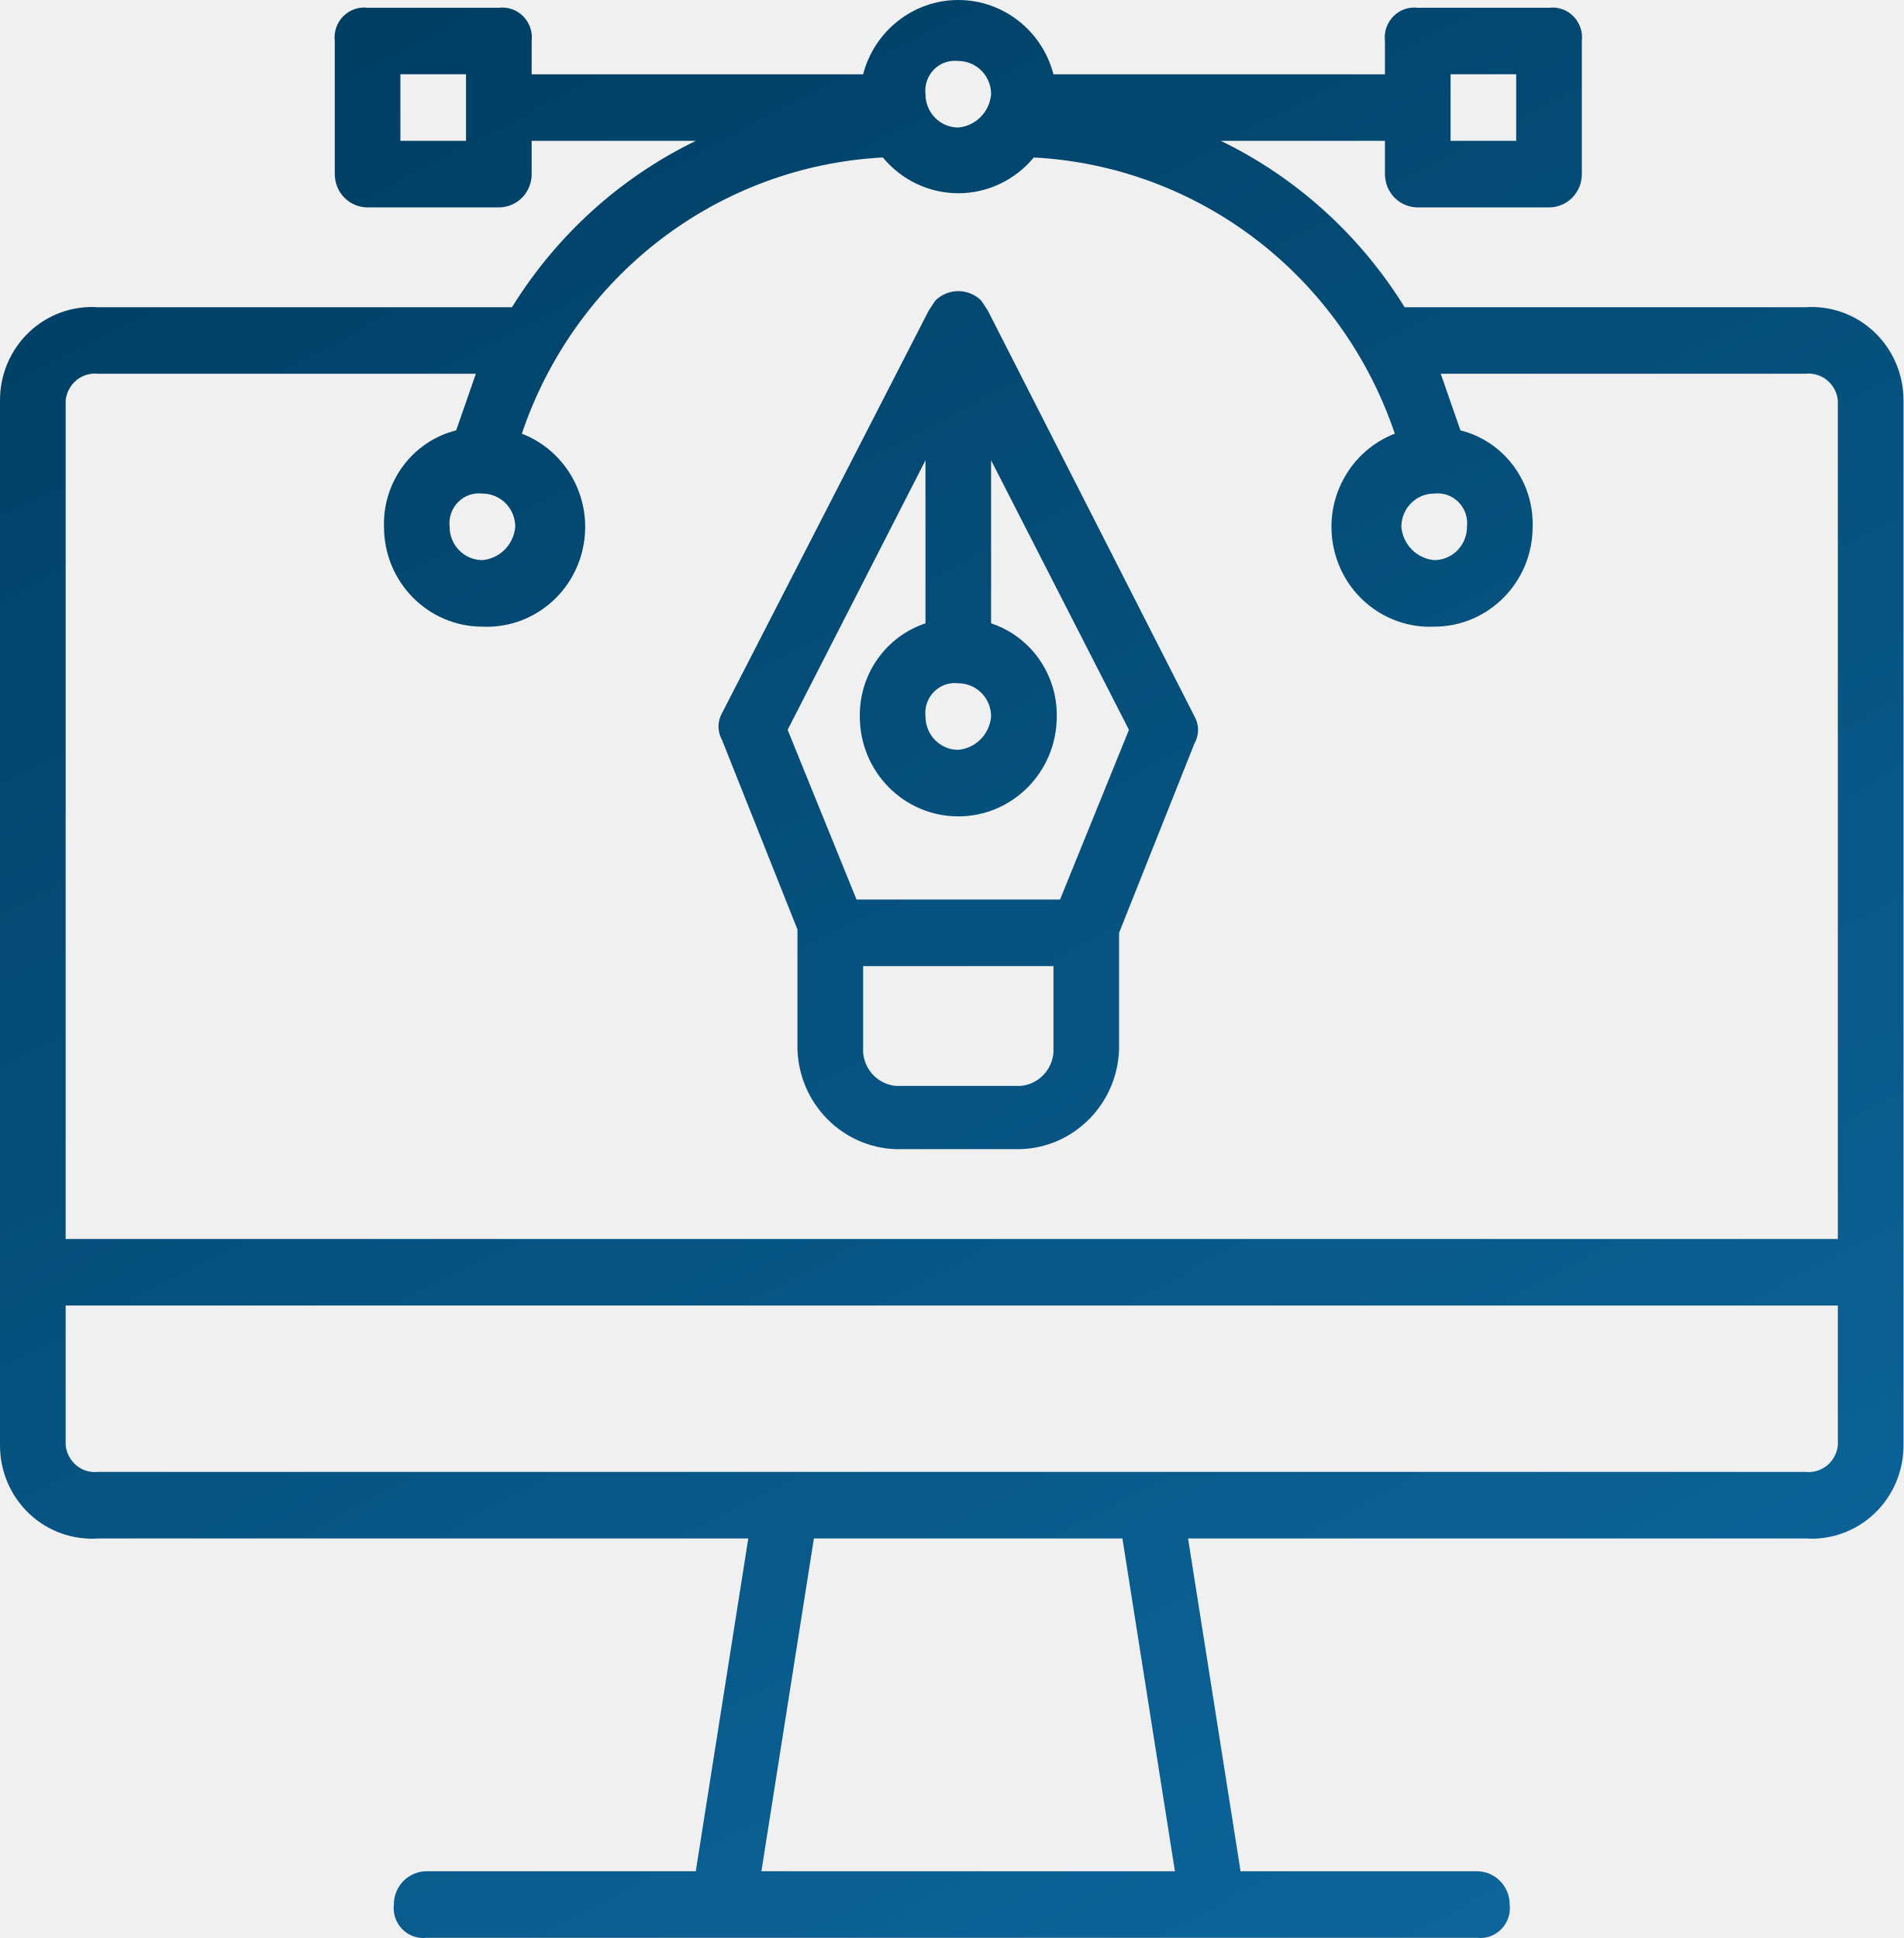
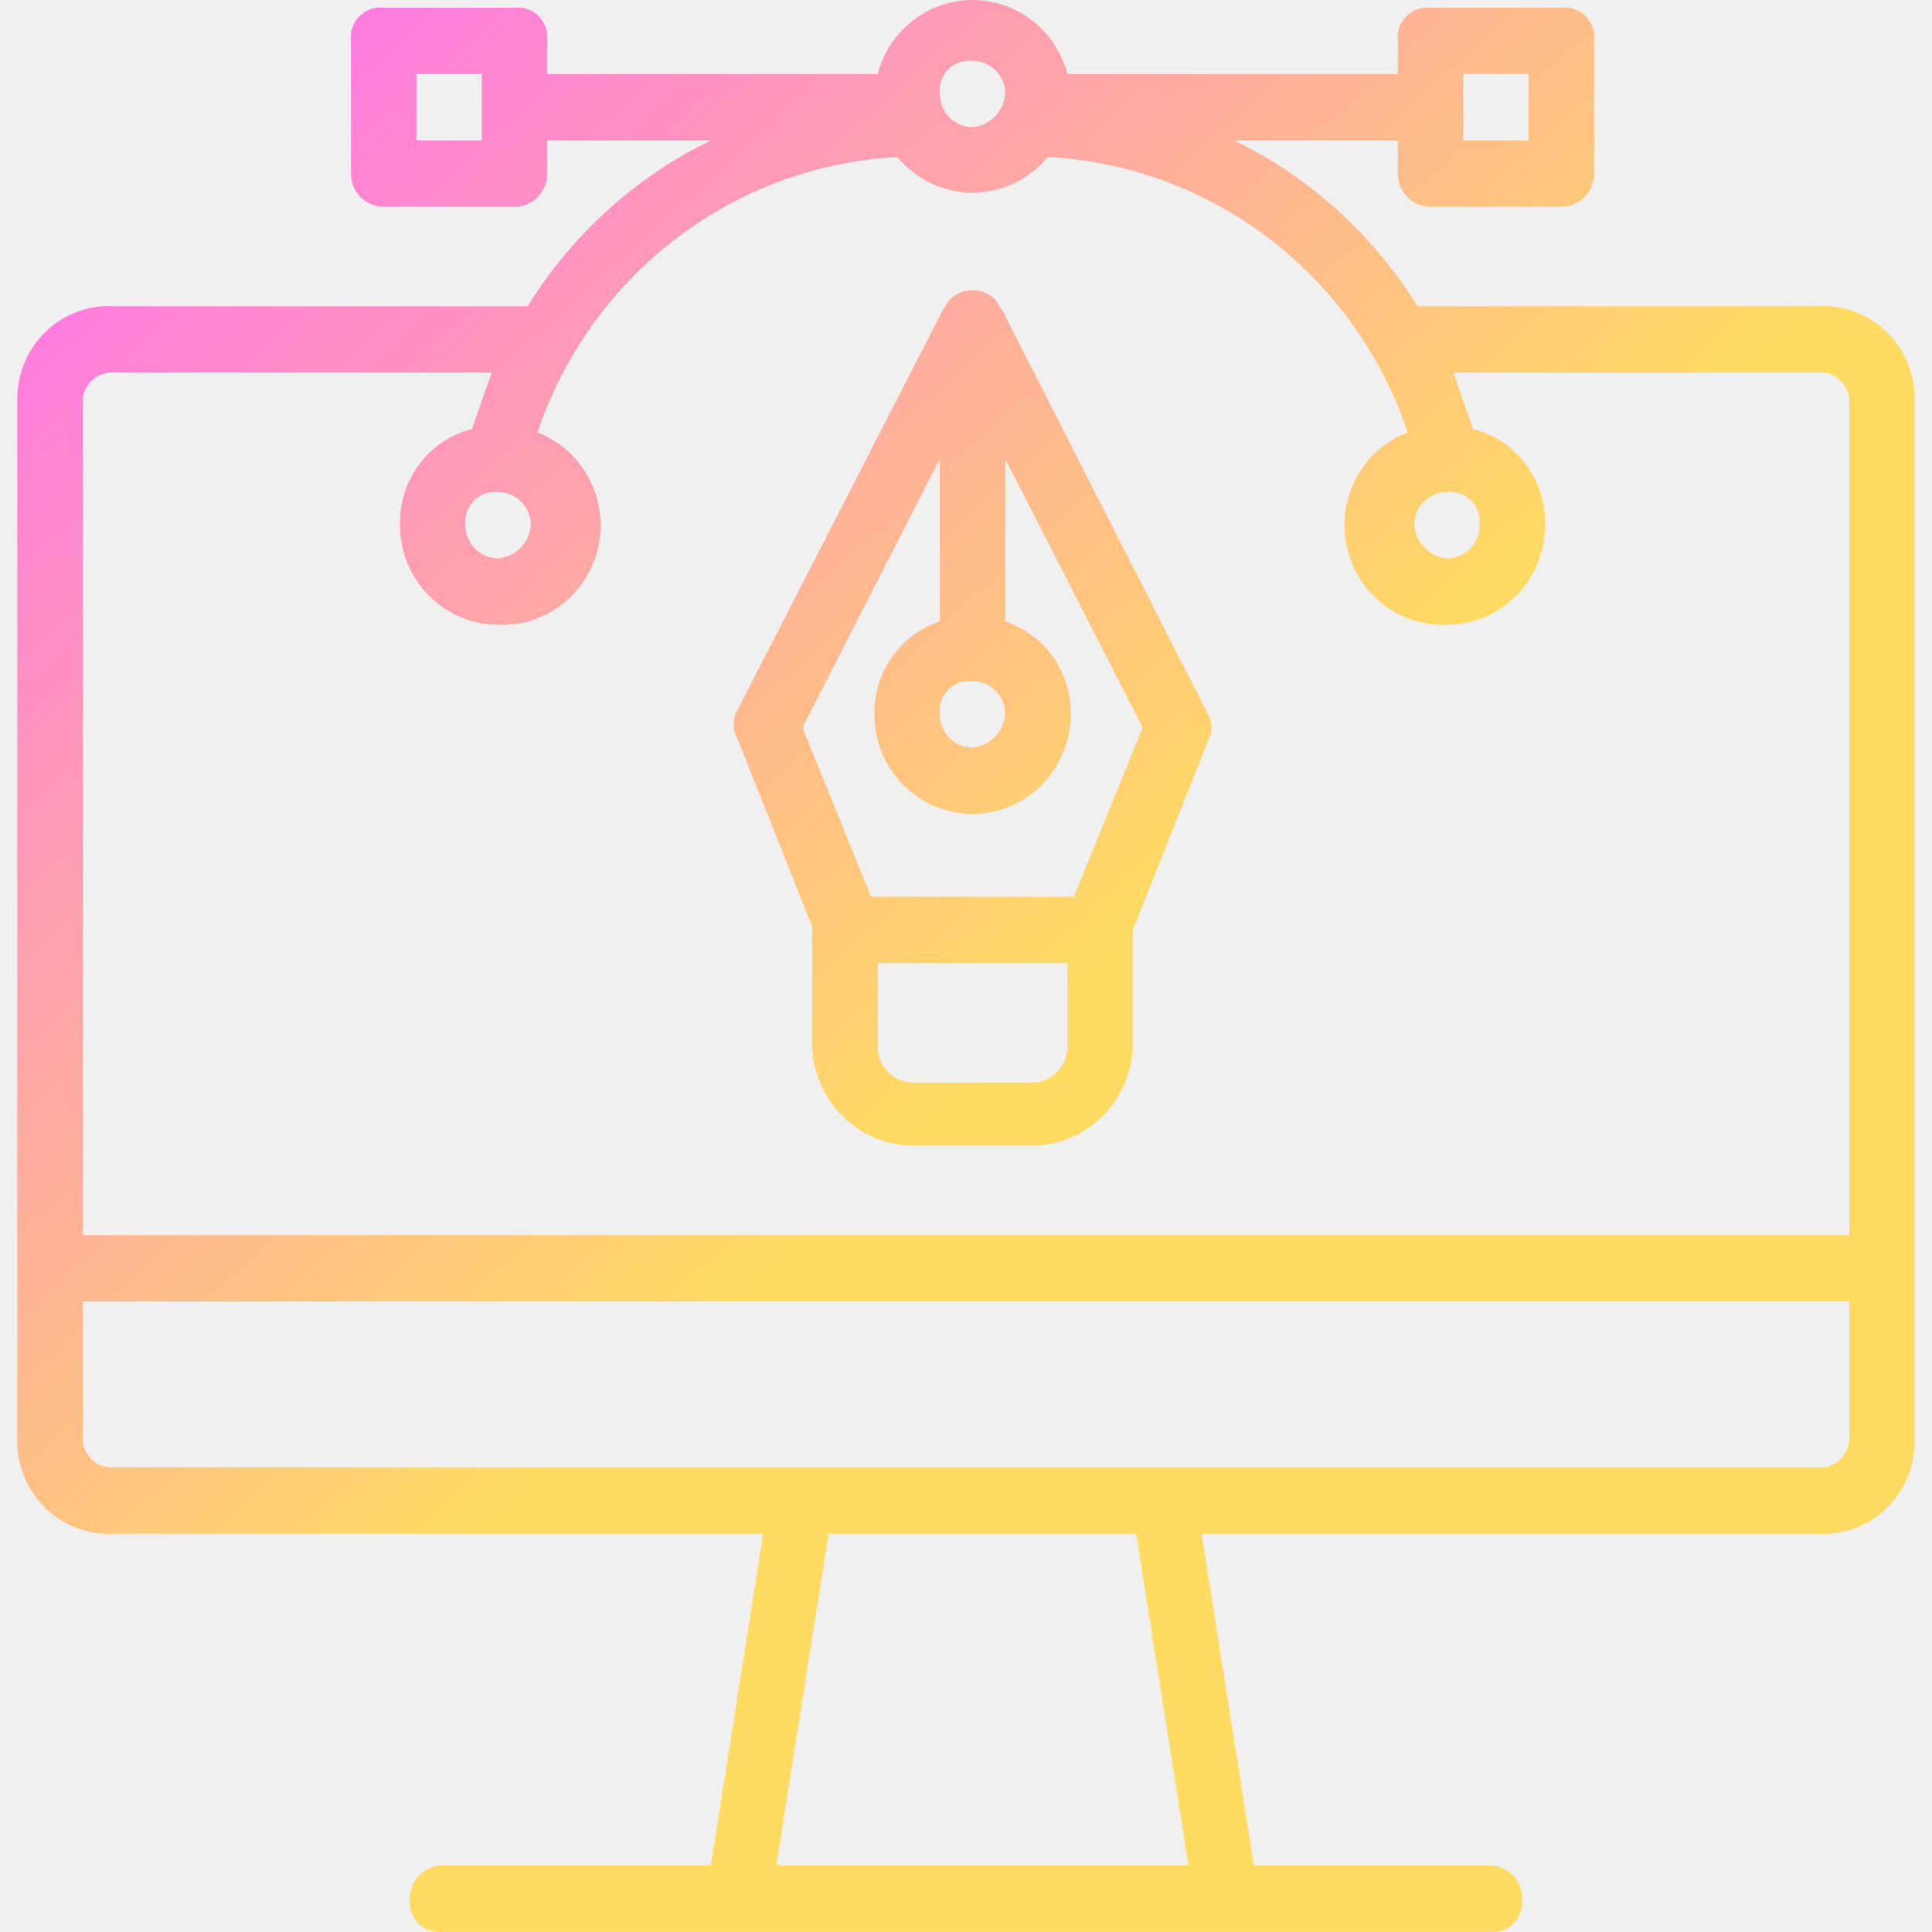
- <svg xmlns="http://www.w3.org/2000/svg" width="55" height="56" viewBox="0 0 55 56" fill="none">
-   <path d="M23.042 26.859V30.321C23.092 31.893 24.337 33.155 25.887 33.206H29.49C31.041 33.155 32.285 31.893 32.335 30.321V26.955L34.516 21.474C34.651 21.236 34.651 20.943 34.516 20.705L28.542 8.974L28.352 8.686C27.983 8.321 27.395 8.321 27.025 8.686L26.835 8.974L20.861 20.609C20.726 20.847 20.726 21.14 20.861 21.378L23.042 26.859ZM30.439 30.417C30.394 30.929 29.996 31.333 29.491 31.378H25.887C25.382 31.333 24.984 30.929 24.939 30.417V27.917H30.439V30.417ZM27.689 19.744C27.94 19.744 28.182 19.844 28.36 20.025C28.538 20.205 28.637 20.45 28.637 20.705C28.592 21.217 28.194 21.621 27.689 21.667C27.165 21.667 26.741 21.236 26.741 20.705C26.71 20.441 26.8 20.179 26.985 19.991C27.17 19.804 27.428 19.712 27.689 19.744ZM26.741 13.301V18.012C25.596 18.392 24.825 19.484 24.844 20.705C24.844 22.299 26.117 23.59 27.689 23.59C29.261 23.59 30.534 22.299 30.534 20.705C30.553 19.484 29.782 18.392 28.637 18.012V13.301L32.62 21.089L30.629 25.993H24.749L22.758 21.089L26.741 13.301ZM52.154 8.878H40.586C39.298 6.798 37.459 5.13 35.275 4.07H40.017V5.031C40.017 5.286 40.116 5.531 40.294 5.712C40.472 5.892 40.714 5.993 40.965 5.993H44.758C45.009 5.993 45.251 5.892 45.429 5.712C45.607 5.531 45.706 5.286 45.706 5.031V1.185C45.737 0.921 45.647 0.659 45.462 0.471C45.277 0.284 45.019 0.192 44.758 0.224H40.965C40.704 0.192 40.446 0.284 40.261 0.471C40.076 0.659 39.986 0.921 40.017 1.185V2.147H30.439C30.11 0.882 28.979 0 27.689 0C26.4 0 25.269 0.882 24.939 2.147H15.362V1.185C15.393 0.921 15.303 0.659 15.118 0.471C14.933 0.284 14.675 0.192 14.414 0.224H10.621C10.36 0.192 10.102 0.284 9.917 0.471C9.732 0.659 9.642 0.921 9.673 1.185V5.031C9.673 5.286 9.772 5.531 9.95 5.712C10.128 5.892 10.37 5.993 10.621 5.993H14.414C14.665 5.993 14.907 5.892 15.085 5.712C15.263 5.531 15.362 5.286 15.362 5.031V4.07H20.104C17.92 5.13 16.081 6.798 14.793 8.878H2.845C2.108 8.825 1.382 9.084 0.844 9.594C0.303 10.106 -0.002 10.822 1.36793e-05 11.57V41.763C-0.002 42.51 0.303 43.227 0.844 43.739C1.382 44.248 2.107 44.508 2.845 44.455H21.621L20.104 54.071H12.328C11.804 54.071 11.38 54.501 11.38 55.032C11.349 55.297 11.439 55.559 11.624 55.746C11.809 55.934 12.067 56.025 12.328 55.994H42.672C42.933 56.025 43.192 55.934 43.377 55.746C43.562 55.559 43.652 55.297 43.621 55.032C43.621 54.778 43.521 54.532 43.343 54.352C43.166 54.172 42.924 54.071 42.673 54.071H35.845L34.328 44.455H52.155C52.892 44.508 53.618 44.248 54.156 43.739C54.697 43.227 55.002 42.51 55 41.763V11.57C55.002 10.822 54.697 10.106 54.156 9.594C53.618 9.084 52.892 8.825 52.155 8.878L52.154 8.878ZM41.913 2.146H43.809V4.07H41.913V2.146ZM13.465 4.07H11.569V2.146H13.465V4.07ZM41.439 14.262C41.7 14.23 41.958 14.322 42.143 14.509C42.328 14.697 42.418 14.959 42.387 15.223C42.387 15.478 42.288 15.723 42.11 15.904C41.932 16.084 41.69 16.185 41.439 16.185C40.934 16.139 40.536 15.735 40.491 15.223C40.491 14.692 40.915 14.262 41.439 14.262ZM27.689 1.762C27.941 1.762 28.182 1.863 28.36 2.043C28.538 2.223 28.638 2.469 28.638 2.723C28.593 3.235 28.194 3.639 27.689 3.685C27.165 3.685 26.741 3.255 26.741 2.723C26.71 2.459 26.8 2.197 26.985 2.009C27.17 1.822 27.428 1.731 27.689 1.762ZM13.94 14.262C14.191 14.262 14.433 14.363 14.611 14.543C14.788 14.723 14.888 14.969 14.888 15.223C14.843 15.735 14.445 16.139 13.94 16.185C13.416 16.185 12.991 15.755 12.991 15.223C12.961 14.959 13.051 14.697 13.236 14.509C13.421 14.322 13.679 14.23 13.94 14.262ZM2.845 10.8H13.75L13.181 12.435C11.925 12.752 11.057 13.911 11.095 15.223C11.095 16.817 12.368 18.108 13.94 18.108C15.334 18.171 16.567 17.197 16.849 15.81C17.133 14.425 16.382 13.036 15.078 12.531C15.832 10.298 17.228 8.343 19.087 6.92C20.948 5.497 23.183 4.673 25.509 4.55C26.049 5.204 26.848 5.584 27.69 5.584C28.531 5.584 29.33 5.204 29.871 4.55C32.196 4.673 34.432 5.497 36.293 6.92C38.151 8.343 39.548 10.298 40.302 12.531C38.998 13.036 38.246 14.425 38.531 15.81C38.813 17.197 40.046 18.17 41.44 18.108C43.011 18.108 44.284 16.817 44.284 15.223C44.322 13.911 43.455 12.752 42.198 12.435L41.629 10.8H52.155C52.383 10.774 52.61 10.839 52.788 10.983C52.966 11.13 53.08 11.339 53.103 11.569V35.801H1.897V11.569C1.921 11.339 2.035 11.13 2.212 10.983C2.39 10.839 2.617 10.774 2.845 10.8ZM33.948 54.07H22L23.517 44.455H32.431L33.948 54.07ZM52.155 42.531H2.845C2.617 42.558 2.39 42.493 2.212 42.349C2.034 42.202 1.921 41.993 1.897 41.762V37.724H53.103V41.762C53.079 41.993 52.966 42.202 52.788 42.349C52.61 42.493 52.382 42.558 52.155 42.531Z" fill="url(#paint0_linear_2386_2720)" />
+ <svg xmlns="http://www.w3.org/2000/svg" width="56" height="56" viewBox="0 0 56 56" fill="none">
+   <g clip-path="url(#clip0_2386_2719)">
+     <path d="M23.542 26.859V30.321C23.592 31.893 24.837 33.155 26.387 33.206H29.99C31.541 33.155 32.785 31.893 32.835 30.321V26.955L35.016 21.474C35.151 21.236 35.151 20.943 35.016 20.705L29.042 8.974L28.852 8.686C28.483 8.321 27.895 8.321 27.525 8.686L27.335 8.974L21.361 20.609C21.226 20.847 21.226 21.14 21.361 21.378L23.542 26.859ZM30.939 30.417C30.894 30.929 30.496 31.333 29.991 31.378H26.387C25.882 31.333 25.484 30.929 25.439 30.417V27.917H30.939V30.417ZM28.189 19.744C28.44 19.744 28.682 19.844 28.86 20.025C29.038 20.205 29.137 20.45 29.137 20.705C29.092 21.217 28.694 21.621 28.189 21.667C27.665 21.667 27.241 21.236 27.241 20.705C27.21 20.441 27.3 20.179 27.485 19.991C27.67 19.804 27.928 19.712 28.189 19.744ZM27.241 13.301V18.012C26.096 18.392 25.325 19.484 25.344 20.705C25.344 22.299 26.617 23.59 28.189 23.59C29.761 23.59 31.034 22.299 31.034 20.705C31.053 19.484 30.282 18.392 29.137 18.012V13.301L33.12 21.089L31.129 25.993H25.249L23.258 21.089L27.241 13.301ZM52.654 8.878H41.086C39.798 6.798 37.959 5.13 35.775 4.07H40.517V5.031C40.517 5.286 40.616 5.531 40.794 5.712C40.972 5.892 41.214 5.993 41.465 5.993H45.258C45.509 5.993 45.751 5.892 45.929 5.712C46.107 5.531 46.206 5.286 46.206 5.031V1.185C46.237 0.921 46.147 0.659 45.962 0.471C45.777 0.284 45.519 0.192 45.258 0.224H41.465C41.204 0.192 40.946 0.284 40.761 0.471C40.576 0.659 40.486 0.921 40.517 1.185V2.147H30.939C30.61 0.882 29.479 0 28.189 0C26.9 0 25.769 0.882 25.439 2.147H15.862V1.185C15.893 0.921 15.803 0.659 15.618 0.471C15.433 0.284 15.175 0.192 14.914 0.224H11.121C10.86 0.192 10.602 0.284 10.417 0.471C10.232 0.659 10.142 0.921 10.173 1.185V5.031C10.173 5.286 10.272 5.531 10.45 5.712C10.628 5.892 10.87 5.993 11.121 5.993H14.914C15.165 5.993 15.407 5.892 15.585 5.712C15.763 5.531 15.862 5.286 15.862 5.031V4.07H20.604C18.42 5.13 16.581 6.798 15.293 8.878H3.345C2.608 8.825 1.882 9.084 1.344 9.594C0.803 10.106 0.498 10.822 0.5 11.57V41.763C0.498 42.51 0.803 43.227 1.344 43.739C1.882 44.248 2.607 44.508 3.345 44.455H22.121L20.604 54.071H12.828C12.304 54.071 11.88 54.501 11.88 55.032C11.849 55.297 11.939 55.559 12.124 55.746C12.309 55.934 12.567 56.025 12.828 55.994H43.172C43.433 56.025 43.692 55.934 43.877 55.746C44.062 55.559 44.152 55.297 44.121 55.032C44.121 54.778 44.021 54.532 43.843 54.352C43.666 54.172 43.424 54.071 43.172 54.071H36.345L34.828 44.455H52.655C53.392 44.508 54.118 44.248 54.656 43.739C55.197 43.227 55.502 42.51 55.5 41.763V11.57C55.502 10.822 55.197 10.106 54.656 9.594C54.118 9.084 53.392 8.825 52.655 8.878L52.654 8.878ZM42.413 2.146H44.309V4.07H42.413V2.146ZM13.965 4.07H12.069V2.146H13.965V4.07ZM41.939 14.262C42.2 14.23 42.458 14.322 42.643 14.509C42.828 14.697 42.918 14.959 42.887 15.223C42.887 15.478 42.788 15.723 42.61 15.904C42.432 16.084 42.19 16.185 41.939 16.185C41.434 16.139 41.036 15.735 40.991 15.223C40.991 14.692 41.415 14.262 41.939 14.262ZM28.189 1.762C28.441 1.762 28.682 1.863 28.86 2.043C29.038 2.223 29.138 2.469 29.138 2.723C29.093 3.235 28.694 3.639 28.189 3.685C27.665 3.685 27.241 3.255 27.241 2.723C27.21 2.459 27.3 2.197 27.485 2.009C27.67 1.822 27.928 1.731 28.189 1.762ZM14.44 14.262C14.691 14.262 14.933 14.363 15.111 14.543C15.288 14.723 15.388 14.969 15.388 15.223C15.343 15.735 14.945 16.139 14.44 16.185C13.916 16.185 13.491 15.755 13.491 15.223C13.461 14.959 13.551 14.697 13.736 14.509C13.921 14.322 14.179 14.23 14.44 14.262ZM3.345 10.8H14.25L13.681 12.435C12.425 12.752 11.557 13.911 11.595 15.223C11.595 16.817 12.868 18.108 14.44 18.108C15.834 18.171 17.067 17.197 17.349 15.81C17.633 14.425 16.882 13.036 15.578 12.531C16.332 10.298 17.728 8.343 19.587 6.92C21.448 5.497 23.683 4.673 26.009 4.55C26.549 5.204 27.348 5.584 28.19 5.584C29.031 5.584 29.83 5.204 30.371 4.55C32.696 4.673 34.932 5.497 36.793 6.92C38.651 8.343 40.048 10.298 40.802 12.531C39.498 13.036 38.746 14.425 39.031 15.81C39.313 17.197 40.546 18.17 41.94 18.108C43.511 18.108 44.784 16.817 44.784 15.223C44.822 13.911 43.955 12.752 42.698 12.435L42.129 10.8H52.655C52.883 10.774 53.11 10.839 53.288 10.983C53.466 11.13 53.58 11.339 53.603 11.569V35.801H2.397V11.569C2.421 11.339 2.535 11.13 2.712 10.983C2.89 10.839 3.117 10.774 3.345 10.8ZM34.448 54.07H22.5L24.017 44.455H32.931L34.448 54.07ZM52.655 42.531H3.345C3.117 42.558 2.89 42.493 2.712 42.349C2.534 42.202 2.421 41.993 2.397 41.762V37.724H53.603V41.762C53.579 41.993 53.466 42.202 53.288 42.349C53.11 42.493 52.882 42.558 52.655 42.531Z" fill="url(#paint0_linear_2386_2719)" />
+   </g>
  <defs>
-     <linearGradient id="paint0_linear_2386_2720" x1="9.007" y1="-6.05657e-07" x2="40.008" y2="59.137" gradientUnits="userSpaceOnUse">
-       <stop stop-color="#003E63" />
-       <stop offset="1" stop-color="#0D669C" />
+     <linearGradient id="paint0_linear_2386_2719" x1="51.94" y1="56" x2="2.185" y2="1.718" gradientUnits="userSpaceOnUse">
+       <stop stop-color="#FFDC61" />
+       <stop offset="0.461" stop-color="#FFDC61" />
+       <stop offset="1" stop-color="#FF6EF1" />
    </linearGradient>
+     <clipPath id="clip0_2386_2719">
+       <rect width="56" height="56" fill="white" />
+     </clipPath>
  </defs>
</svg>
